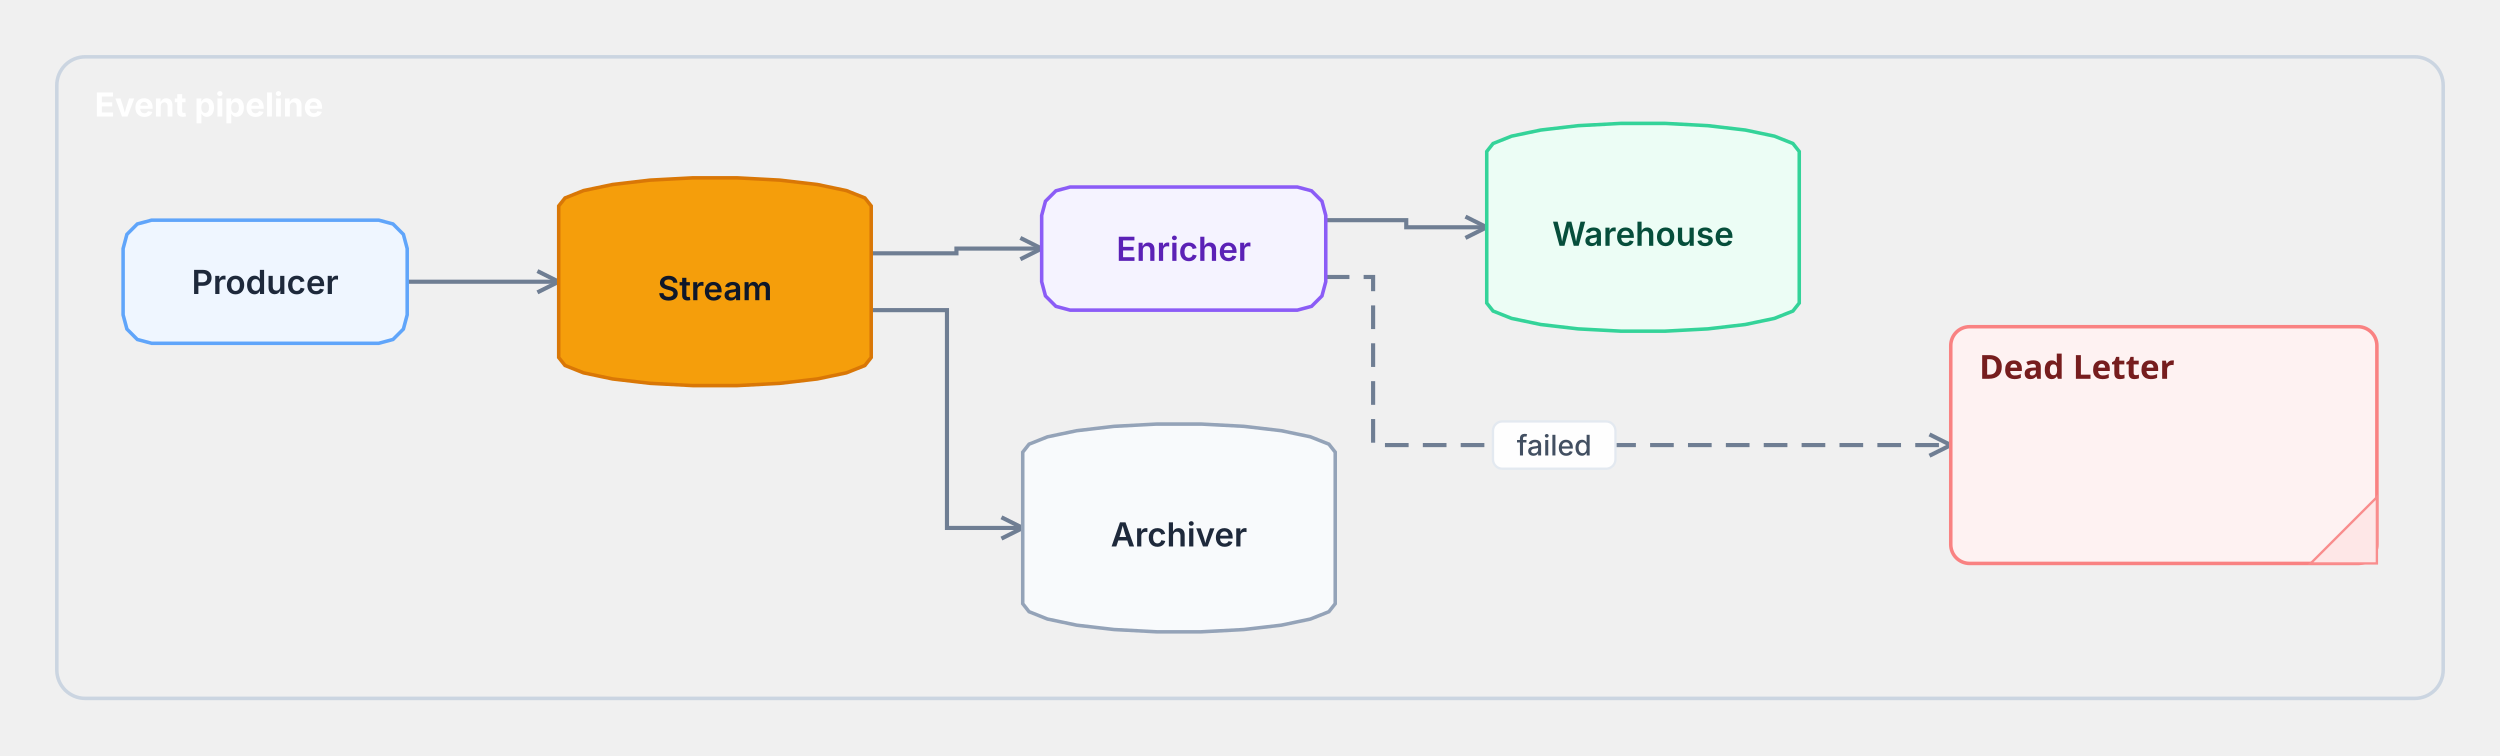
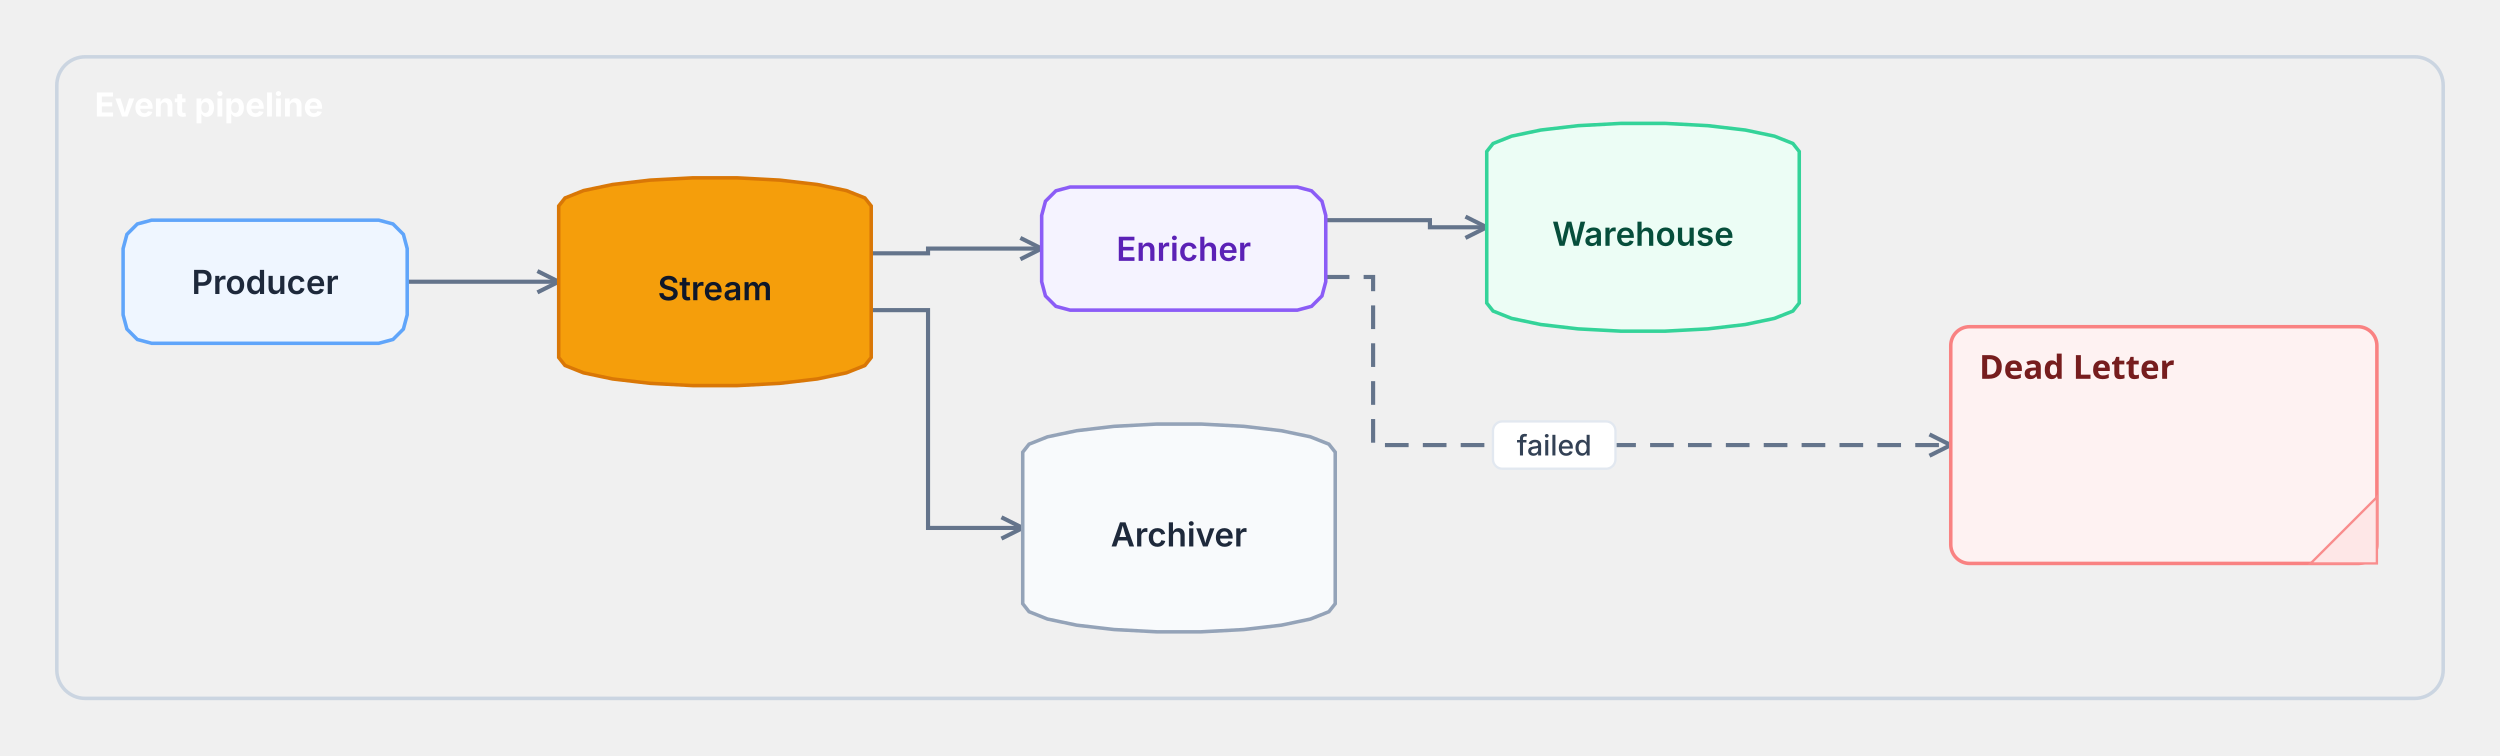
<svg xmlns="http://www.w3.org/2000/svg" viewBox="-24 -24 1056 319" width="1056" height="319" data-openflowkit-document="template-event-pipeline" data-page="page-1" data-theme="dark" data-pixel-ratio="1">
+   <g data-node-id="dsl-15ok3xj" transform="matrix(1 0 0 1 0 0)">
+     <rect x="0" y="0" width="1008" height="271" rx="12" fill="rgba(241,245,249,0.08)" stroke="#cbd5e1" stroke-width="1.5" />
+     <g>
+       <text x="16" y="20" text-anchor="start" dominant-baseline="middle" fill="#ffffff" font-family="Inter, ui-sans-serif, system-ui, sans-serif" font-size="14" font-weight="700">Event pipeline</text>
+     </g>
+   </g>
  <g data-connector-id="edge:producer-&gt;stream:1">
    <path d="M148 95 L212 95" fill="none" stroke="#64748b" stroke-width="1.75" opacity="1" />
    <path d="M203 99.5 L212 95 L203 90.5" fill="none" stroke="#64748b" stroke-width="1.75" opacity="1" stroke-linejoin="round" />
  </g>
  <g data-connector-id="edge:stream-&gt;enricher:1">
-     <path d="M344 83 L380 83 L380 81 L416 81" fill="none" stroke="#64748b" stroke-width="1.75" opacity="1" />
+     <path d="M344 83 L368 83 L368 81 L416 81" fill="none" stroke="#64748b" stroke-width="1.75" opacity="1" />
    <path d="M407 85.5 L416 81 L407 76.5" fill="none" stroke="#64748b" stroke-width="1.75" opacity="1" stroke-linejoin="round" />
  </g>
  <g data-connector-id="edge:stream-&gt;archiver:1">
-     <path d="M344 107 L376 107 L376 199 L408 199" fill="none" stroke="#64748b" stroke-width="1.75" opacity="1" />
+     <path d="M344 107 L368 107 L368 199 L408 199" fill="none" stroke="#64748b" stroke-width="1.75" opacity="1" />
    <path d="M399 203.5 L408 199 L399 194.5" fill="none" stroke="#64748b" stroke-width="1.75" opacity="1" stroke-linejoin="round" />
  </g>
  <g data-connector-id="edge:enricher-&gt;warehouse:1">
-     <path d="M536 69 L570 69 L570 72 L604 72" fill="none" stroke="#64748b" stroke-width="1.75" opacity="1" />
+     <path d="M536 69 L580 69 L580 72 L604 72" fill="none" stroke="#64748b" stroke-width="1.75" opacity="1" />
    <path d="M595 76.5 L604 72 L595 67.5" fill="none" stroke="#64748b" stroke-width="1.75" opacity="1" stroke-linejoin="round" />
  </g>
  <g data-connector-id="edge:enricher-&gt;dead-letter:1">
    <path d="M536 93 L556 93 L556 164 L800 164" fill="none" stroke="#64748b" stroke-width="1.75" opacity="1" stroke-dasharray="10 6" />
    <rect x="606.62" y="154" width="51.76" height="20" rx="4" fill="#ffffff" stroke="#e2e8f0" stroke-width="1" />
    <text x="632.5" y="164" text-anchor="middle" dominant-baseline="middle" fill="#334155" font-family="Inter, ui-sans-serif, system-ui, sans-serif" font-size="12" font-weight="500">failed</text>
    <path d="M791 168.5 L800 164 L791 159.5" fill="none" stroke="#64748b" stroke-width="1.75" opacity="1" stroke-linejoin="round" />
-   </g>
-   <g data-node-id="dsl-15ok3xj" transform="matrix(1 0 0 1 0 0)">
-     <rect x="0" y="0" width="1008" height="271" rx="12" fill="rgba(241,245,249,0.08)" stroke="#cbd5e1" stroke-width="1.5" />
-     <g>
-       <text x="16" y="20" text-anchor="start" dominant-baseline="middle" fill="#ffffff" font-family="Inter, ui-sans-serif, system-ui, sans-serif" font-size="14" font-weight="700">Event pipeline</text>
-     </g>
  </g>
  <g data-node-id="producer" transform="matrix(1 0 0 1 28 69)">
    <path d="M108 0 L114 1.608 L118.392 6 L120 12 L120 40 L118.392 46 L114 50.392 L108 52 L12 52 L6 50.392 L1.608 46 L0 40 L0 12 L1.608 6 L6 1.608 L12 0 Z" fill="#eff6ff" stroke="#60a5fa" stroke-width="1.5" />
    <g>
      <text x="60" y="26" text-anchor="middle" dominant-baseline="middle" fill="#1e293b" font-family="Inter, ui-sans-serif, system-ui, sans-serif" font-size="14" font-weight="600">Producer</text>
    </g>
  </g>
  <g data-node-id="stream" transform="matrix(1 0 0 1 212 51)">
    <path d="M0 12 L2.673 8.619 L10.477 5.512 L22.779 2.931 L38.583 1.084 L56.607 0.122 L75.393 0.122 L93.417 1.084 L109.221 2.931 L121.523 5.512 L129.327 8.619 L132 12 L132 76 L129.327 79.381 L121.523 82.488 L109.221 85.069 L93.417 86.916 L75.393 87.878 L56.607 87.878 L38.583 86.916 L22.779 85.069 L10.477 82.488 L2.673 79.381 L0 76 Z" fill="#f59e0b" stroke="#d97706" stroke-width="1.5" />
    <g>
      <text x="66" y="46.64" text-anchor="middle" dominant-baseline="middle" fill="#0f172a" font-family="Inter, ui-sans-serif, system-ui, sans-serif" font-size="14" font-weight="600">Stream</text>
    </g>
  </g>
  <g data-node-id="enricher" transform="matrix(1 0 0 1 416 55)">
    <path d="M108 0 L114 1.608 L118.392 6 L120 12 L120 40 L118.392 46 L114 50.392 L108 52 L12 52 L6 50.392 L1.608 46 L0 40 L0 12 L1.608 6 L6 1.608 L12 0 Z" fill="#f5f3ff" stroke="#8b5cf6" stroke-width="1.5" />
    <g>
      <text x="60" y="26" text-anchor="middle" dominant-baseline="middle" fill="#5b21b6" font-family="Inter, ui-sans-serif, system-ui, sans-serif" font-size="14" font-weight="600">Enricher</text>
    </g>
  </g>
  <g data-node-id="archiver" transform="matrix(1 0 0 1 408 155)">
    <path d="M0 12 L2.673 8.619 L10.477 5.512 L22.779 2.931 L38.583 1.084 L56.607 0.122 L75.393 0.122 L93.417 1.084 L109.221 2.931 L121.523 5.512 L129.327 8.619 L132 12 L132 76 L129.327 79.381 L121.523 82.488 L109.221 85.069 L93.417 86.916 L75.393 87.878 L56.607 87.878 L38.583 86.916 L22.779 85.069 L10.477 82.488 L2.673 79.381 L0 76 Z" fill="#f8fafc" stroke="#94a3b8" stroke-width="1.5" />
    <g>
      <text x="66" y="46.64" text-anchor="middle" dominant-baseline="middle" fill="#1e293b" font-family="Inter, ui-sans-serif, system-ui, sans-serif" font-size="14" font-weight="600">Archiver</text>
    </g>
  </g>
  <g data-node-id="warehouse" transform="matrix(1 0 0 1 604 28)">
    <path d="M0 12 L2.673 8.619 L10.477 5.512 L22.779 2.931 L38.583 1.084 L56.607 0.122 L75.393 0.122 L93.417 1.084 L109.221 2.931 L121.523 5.512 L129.327 8.619 L132 12 L132 76 L129.327 79.381 L121.523 82.488 L109.221 85.069 L93.417 86.916 L75.393 87.878 L56.607 87.878 L38.583 86.916 L22.779 85.069 L10.477 82.488 L2.673 79.381 L0 76 Z" fill="#ecfdf5" stroke="#34d399" stroke-width="1.5" />
    <g>
      <text x="66" y="46.64" text-anchor="middle" dominant-baseline="middle" fill="#064e3b" font-family="Inter, ui-sans-serif, system-ui, sans-serif" font-size="14" font-weight="600">Warehouse</text>
    </g>
  </g>
  <g data-node-id="dead-letter" data-node-kind="sticky" transform="matrix(1 0 0 1 800 114)">
    <rect width="180" height="100" rx="8" fill="#fef2f2" stroke="#f98282" stroke-width="1.5" />
    <path d="M152 100 L180 72 L180 100 Z" fill="#fee7e7" stroke="#f98d8d" />
    <text x="12" y="22" fill="#761d1e" font-family="system-ui,sans-serif" font-size="14" font-weight="700">
      <tspan x="12" dy="0">Dead Letter</tspan>
    </text>
    <text x="12" y="46" fill="#881b1d" font-family="system-ui,sans-serif" font-size="12" font-weight="500">
      <tspan x="12" dy="0" />
    </text>
  </g>
</svg>
